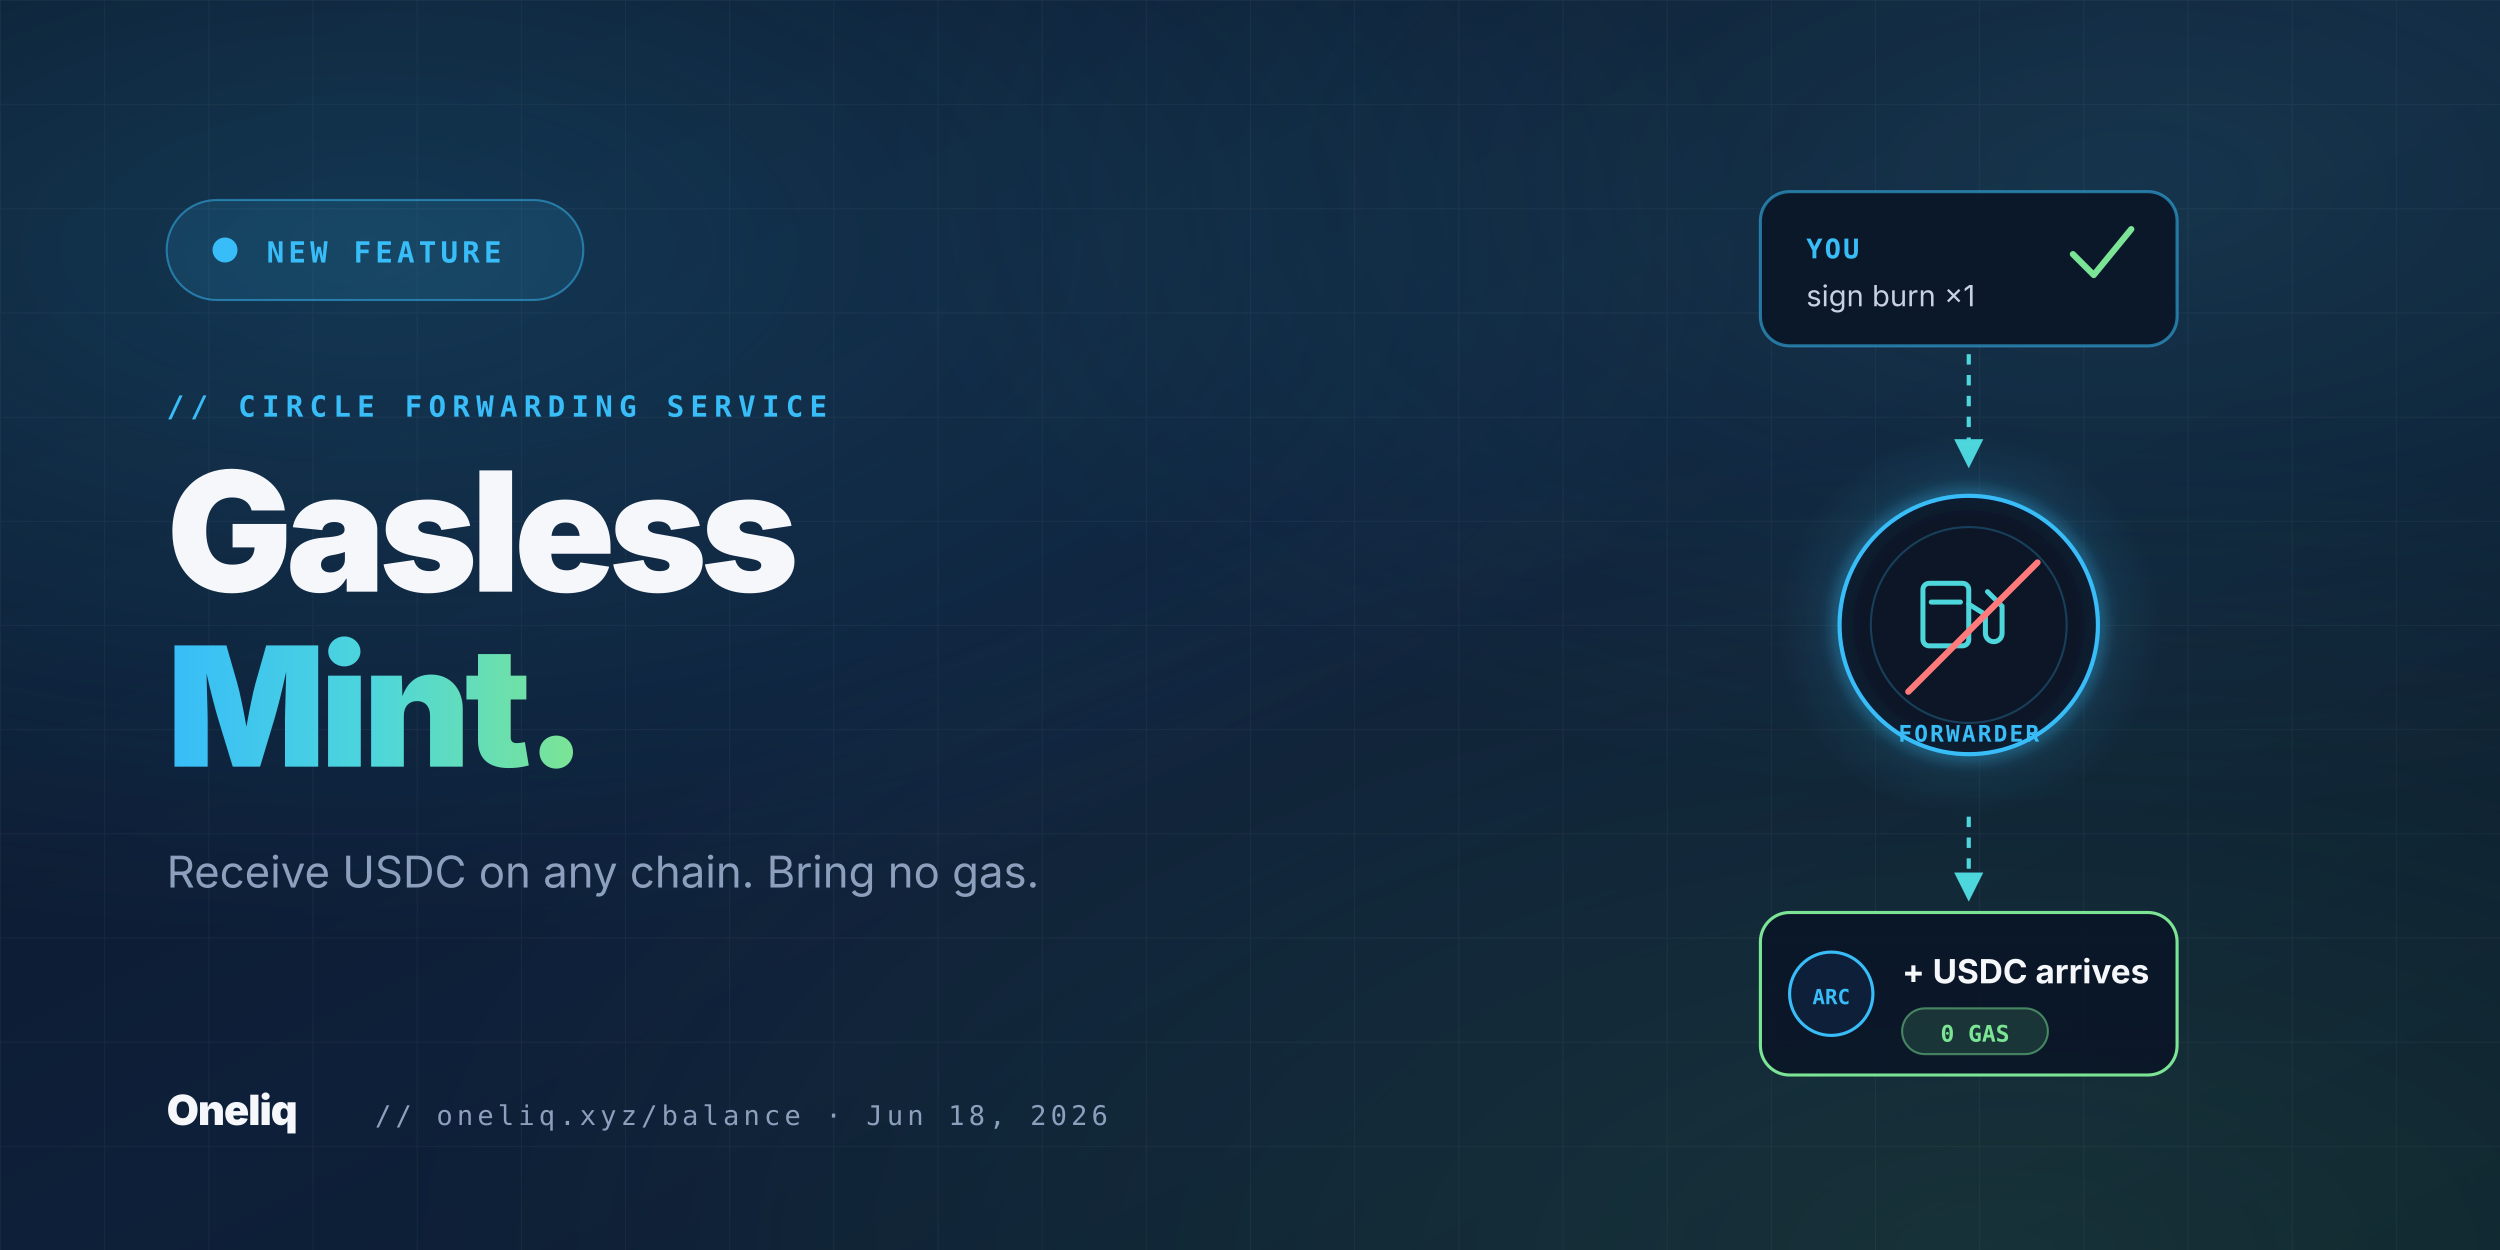
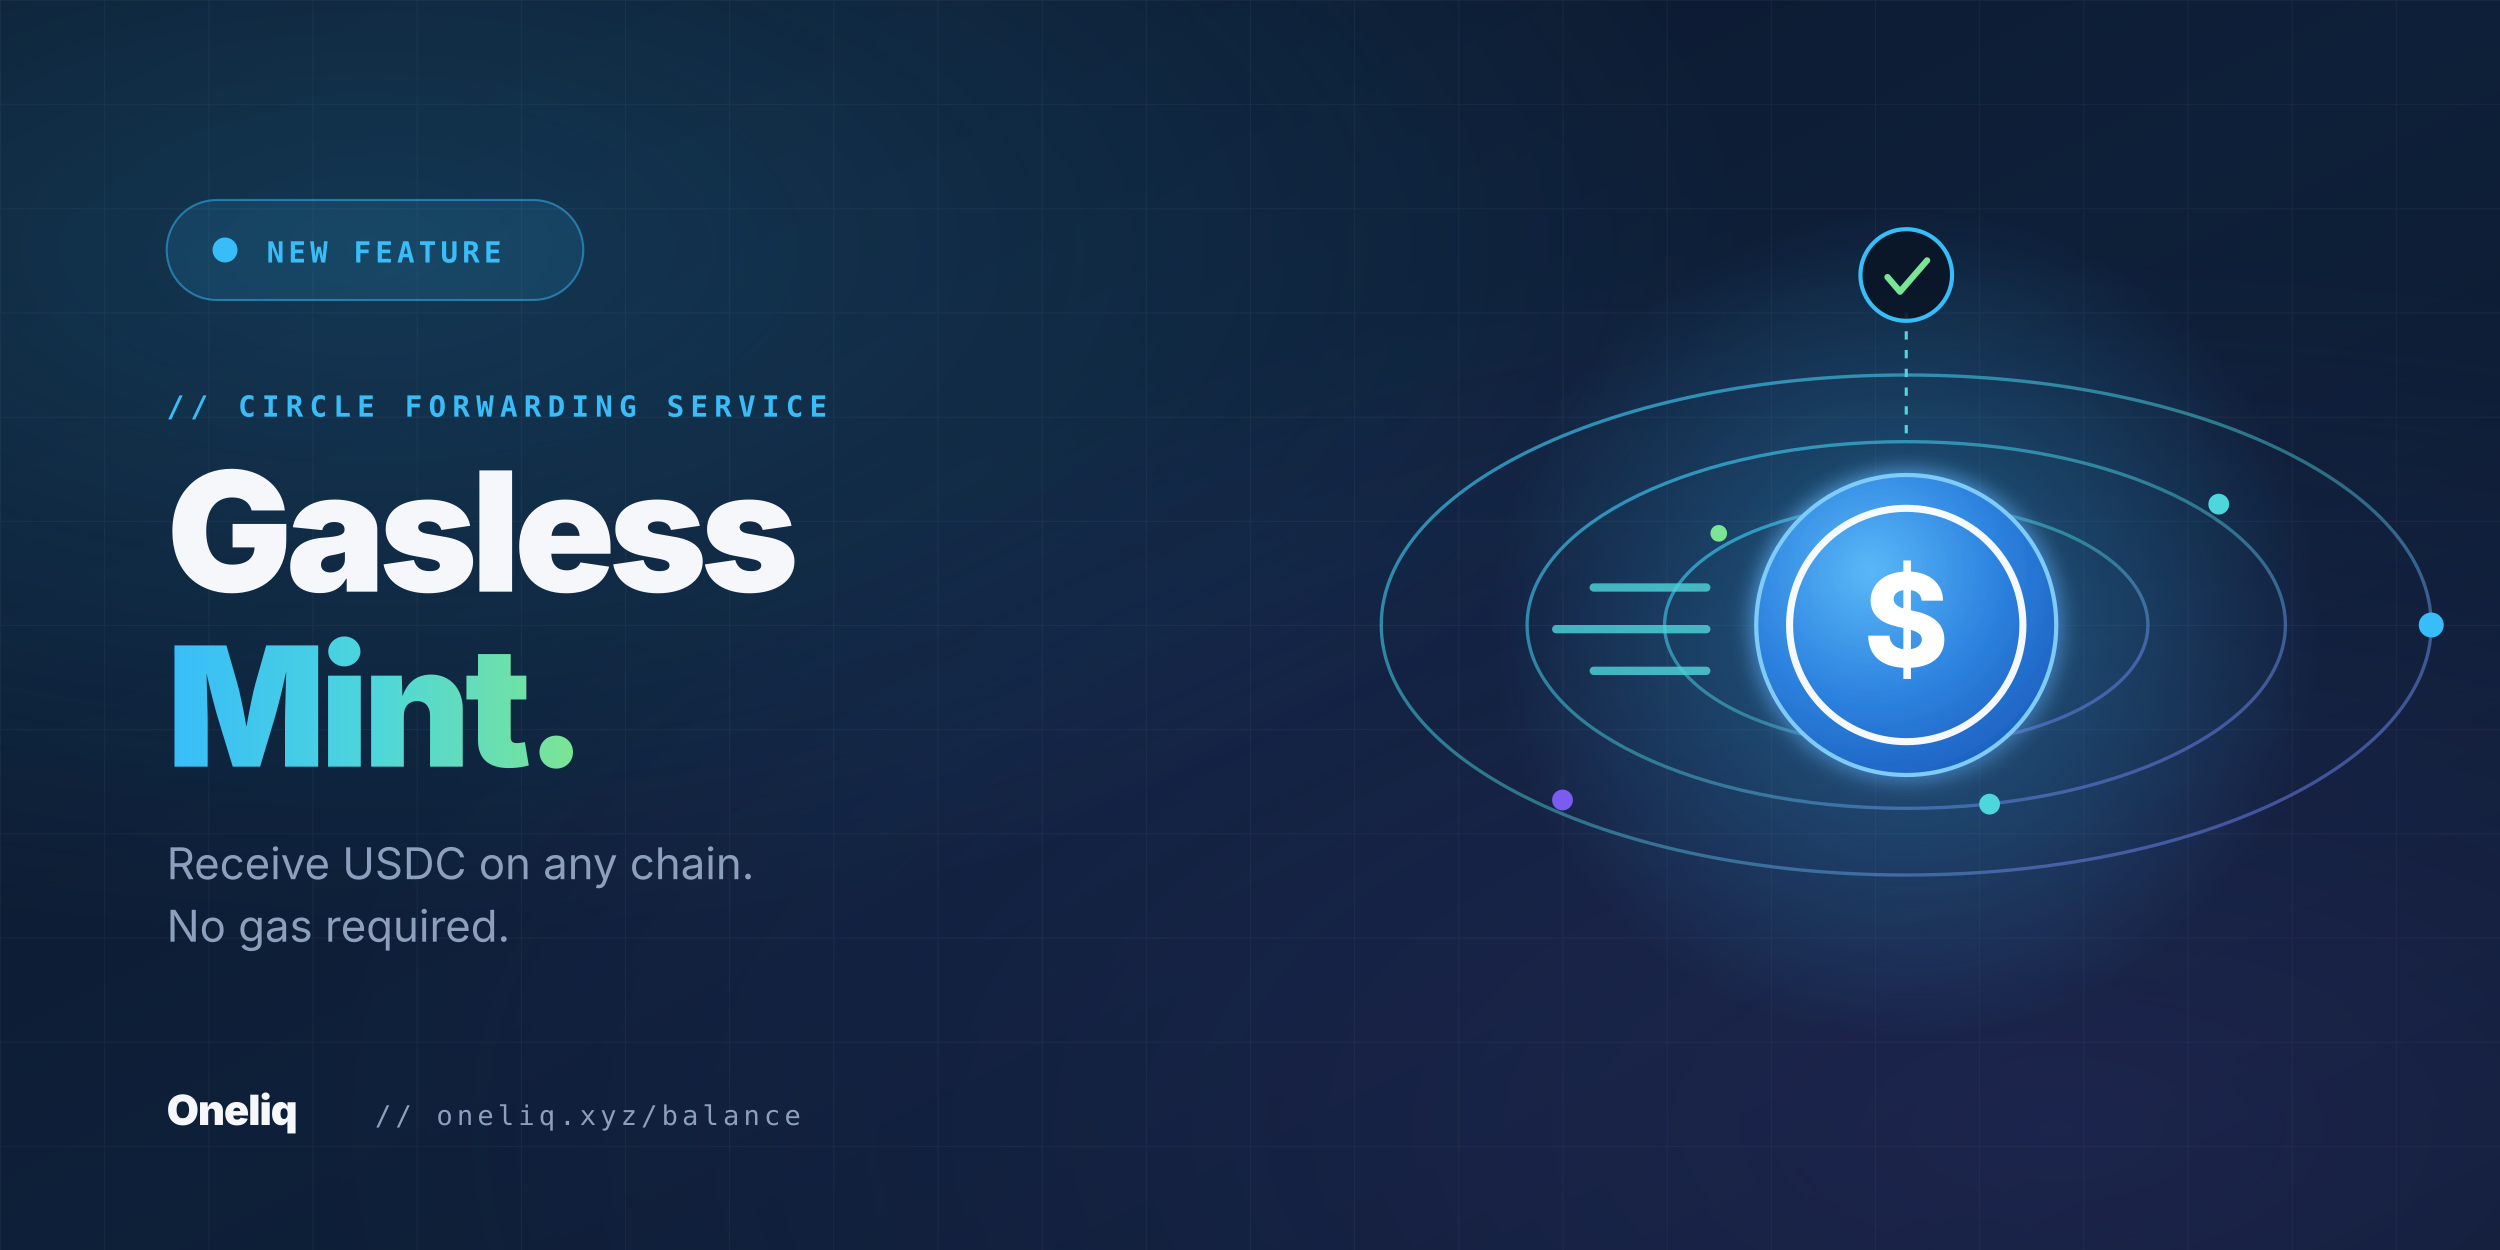
<svg xmlns="http://www.w3.org/2000/svg" viewBox="0 0 1200 600" width="1200" height="600">
  <defs>
    <linearGradient id="bg" x1="0" y1="0" x2="1" y2="1">
      <stop offset="0" stop-color="#0A1628" />
      <stop offset=".5" stop-color="#0E1F39" />
      <stop offset="1" stop-color="#081828" />
    </linearGradient>
    <linearGradient id="brand" x1="0" y1="0" x2="1" y2="0">
      <stop offset="0" stop-color="#38BDF8" />
      <stop offset=".5" stop-color="#4DD6DB" />
      <stop offset="1" stop-color="#7BE495" />
    </linearGradient>
    <radialGradient id="orb1" cx=".15" cy=".2" r=".55">
      <stop offset="0" stop-color="#38BDF8" stop-opacity=".18" />
      <stop offset="1" stop-color="#38BDF8" stop-opacity="0" />
    </radialGradient>
-     <radialGradient id="orb2" cx=".85" cy=".15" r=".5">
-       <stop offset="0" stop-color="#4DD6DB" stop-opacity=".12" />
-       <stop offset="1" stop-color="#4DD6DB" stop-opacity="0" />
+     <radialGradient id="orb3" cx=".82" cy=".9" r=".7">
+       <stop offset="0" stop-color="#7B5CF0" stop-opacity=".16" />
+       <stop offset="1" stop-color="#7B5CF0" stop-opacity="0" />
    </radialGradient>
-     <radialGradient id="orb3" cx=".8" cy="1" r=".65">
-       <stop offset="0" stop-color="#7BE495" stop-opacity=".12" />
-       <stop offset="1" stop-color="#7BE495" stop-opacity="0" />
-     </radialGradient>
-     <radialGradient id="hub" cx=".5" cy=".5" r=".5">
-       <stop offset="0" stop-color="#38BDF8" stop-opacity=".30" />
+     <radialGradient id="coinGlow" cx=".5" cy=".5" r=".5">
+       <stop offset="0" stop-color="#38BDF8" stop-opacity=".40" />
      <stop offset="1" stop-color="#38BDF8" stop-opacity="0" />
    </radialGradient>
+     <radialGradient id="coin" cx=".38" cy=".32" r=".75">
+       <stop offset="0" stop-color="#5AB8F7" />
+       <stop offset=".55" stop-color="#2E84E0" />
+       <stop offset="1" stop-color="#1C5FC0" />
+     </radialGradient>
+     <linearGradient id="ringStroke" x1="0" y1="0" x2="1" y2="1">
+       <stop offset="0" stop-color="#38BDF8" stop-opacity=".75" />
+       <stop offset=".5" stop-color="#4DD6DB" stop-opacity=".45" />
+       <stop offset="1" stop-color="#7B5CF0" stop-opacity=".55" />
+     </linearGradient>
    <pattern id="grid" width="50" height="50" patternUnits="userSpaceOnUse">
      <path d="M 50 0 L 0 0 0 50" fill="none" stroke="rgba(255,255,255,0.04)" stroke-width="1" />
    </pattern>
    <filter id="glow">
-       <feGaussianBlur stdDeviation="4" result="blur" />
+       <feGaussianBlur stdDeviation="5" result="blur" />
      <feMerge>
        <feMergeNode in="blur" />
        <feMergeNode in="SourceGraphic" />
      </feMerge>
    </filter>
-     <marker id="arrow" viewBox="0 0 10 10" refX="8" refY="5" markerWidth="7" markerHeight="7" orient="auto-start-reverse">
-       <path d="M 0 0 L 10 5 L 0 10 z" fill="#4DD6DB" />
-     </marker>
  </defs>
  <rect width="1200" height="600" fill="url(#bg)" />
  <rect width="1200" height="600" fill="url(#grid)" />
  <rect width="1200" height="600" fill="url(#orb1)" />
-   <rect width="1200" height="600" fill="url(#orb2)" />
  <rect width="1200" height="600" fill="url(#orb3)" />
-   <g transform="translate(845 92)">
-     <rect width="200" height="74" rx="14" fill="rgba(10,22,40,0.92)" stroke="rgba(56,189,248,.55)" stroke-width="1.5" />
-     <text x="22" y="32" font-family="DM Mono, monospace" font-size="13" fill="#38BDF8" font-weight="700" letter-spacing="1">YOU</text>
-     <text x="22" y="55" font-family="Inter, sans-serif" font-size="14" fill="#C8D1E0">sign burn ×1</text>
-     <path d="M150 30 l10 10 l18 -22" fill="none" stroke="#7BE495" stroke-width="3" stroke-linecap="round" stroke-linejoin="round" />
-   </g>
-   <line x1="945" y1="170" x2="945" y2="222" stroke="#4DD6DB" stroke-width="2" stroke-dasharray="5 5" marker-end="url(#arrow)" />
-   <circle cx="945" cy="300" r="92" fill="url(#hub)" />
-   <circle cx="945" cy="300" r="62" fill="rgba(10,22,40,0.94)" stroke="#38BDF8" stroke-width="2" filter="url(#glow)" />
-   <circle cx="945" cy="300" r="47" fill="none" stroke="rgba(56,189,248,.25)" stroke-width="1" />
-   <g transform="translate(923 278)" stroke="#4DD6DB" stroke-width="2.4" fill="none" stroke-linecap="round" stroke-linejoin="round">
-     <rect x="0" y="2" width="22" height="30" rx="3" />
-     <line x1="4" y1="11" x2="18" y2="11" />
-     <path d="M22 12 l8 5 v9 a4 4 0 0 0 8 0 v-13 l-7 -7" />
-   </g>
-   <line x1="916" y1="332" x2="978" y2="270" stroke="#FF7A7A" stroke-width="3" stroke-linecap="round" />
-   <text x="945" y="356" font-family="DM Mono, monospace" font-size="11" fill="#38BDF8" text-anchor="middle" font-weight="700" letter-spacing="1">FORWARDER</text>
-   <line x1="945" y1="392" x2="945" y2="430" stroke="#4DD6DB" stroke-width="2" stroke-dasharray="5 5" marker-end="url(#arrow)" />
-   <g transform="translate(845 438)">
-     <rect width="200" height="78" rx="14" fill="rgba(10,22,40,0.92)" stroke="#7BE495" stroke-width="1.5" />
-     <circle cx="34" cy="39" r="20" fill="#0E1F39" stroke="#38BDF8" stroke-width="1.5" />
-     <text x="34" y="44" font-family="DM Mono, monospace" font-size="10" fill="#38BDF8" text-anchor="middle" font-weight="700">ARC</text>
-     <text x="68" y="34" font-family="Inter, sans-serif" font-size="16" fill="#F5F7FB" font-weight="700">+ USDC arrives</text>
-     <g transform="translate(68 46)">
-       <rect width="70" height="22" rx="11" fill="rgba(123,228,149,0.14)" stroke="rgba(123,228,149,0.5)" />
-       <text x="35" y="16" font-family="DM Mono, monospace" font-size="11" fill="#7BE495" text-anchor="middle" font-weight="700">0 GAS</text>
+   <g transform="translate(915 300)">
+     <circle r="200" fill="url(#coinGlow)" />
+     <g fill="none" stroke="url(#ringStroke)">
+       <ellipse rx="252" ry="120" stroke-width="1.6" />
+       <ellipse rx="182" ry="88" stroke-width="1.6" />
+       <ellipse rx="116" ry="58" stroke-width="1.6" />
    </g>
+     <circle cx="252" cy="0" r="6" fill="#38BDF8" />
+     <circle cx="-165" cy="84" r="5" fill="#7B5CF0" />
+     <circle cx="150" cy="-58" r="5" fill="#4DD6DB" />
+     <circle cx="-90" cy="-44" r="4" fill="#7BE495" />
+     <circle cx="40" cy="86" r="5" fill="#4DD6DB" />
+     <line x1="0" y1="-150" x2="0" y2="-92" stroke="#4DD6DB" stroke-width="1.5" stroke-dasharray="4 5" />
+     <g transform="translate(0 -168)">
+       <circle r="22" fill="rgba(10,22,40,0.92)" stroke="#38BDF8" stroke-width="2" />
+       <path d="M-9 1 l6 7 l13 -15" fill="none" stroke="#7BE495" stroke-width="3" stroke-linecap="round" stroke-linejoin="round" />
+     </g>
+     <g stroke="#4DD6DB" stroke-width="4" stroke-linecap="round" opacity=".8">
+       <line x1="-150" y1="-18" x2="-96" y2="-18" />
+       <line x1="-168" y1="2" x2="-96" y2="2" />
+       <line x1="-150" y1="22" x2="-96" y2="22" />
+     </g>
+     <circle r="72" fill="url(#coin)" stroke="#7FCBFA" stroke-width="2" filter="url(#glow)" />
+     <circle r="56" fill="none" stroke="#FFFFFF" stroke-width="3.4" opacity=".95" />
+     <text x="0" y="20" font-family="Inter, Arial, sans-serif" font-size="62" font-weight="800" fill="#FFFFFF" text-anchor="middle">$</text>
  </g>
  <g transform="translate(80 96)">
    <rect width="200" height="48" rx="24" fill="rgba(56,189,248,0.12)" stroke="rgba(56,189,248,0.50)" />
    <circle cx="28" cy="24" r="6" fill="#38BDF8">
      <animate attributeName="opacity" values="1;.35;1" dur="1.6s" repeatCount="indefinite" />
    </circle>
    <text x="48" y="30" font-family="DM Mono, monospace" font-size="14" font-weight="700" fill="#38BDF8" letter-spacing="2">NEW FEATURE</text>
  </g>
  <g transform="translate(80 200)">
    <text x="0" y="0" font-family="DM Mono, monospace" font-size="14" font-weight="600" fill="#38BDF8" letter-spacing="3">// CIRCLE FORWARDING SERVICE</text>
    <text x="0" y="84" font-family="Inter, sans-serif" font-size="80" font-weight="900" fill="#F5F7FB" letter-spacing="-3">Gasless</text>
    <text x="0" y="168" font-family="Inter, sans-serif" font-size="80" font-weight="900" fill="url(#brand)" letter-spacing="-3">Mint.</text>
-     <text x="0" y="226" font-family="Inter, sans-serif" font-size="21" font-weight="400" fill="#8CA0BD">Receive USDC on any chain. Bring no gas.</text>
+     <text x="0" y="222" font-family="Inter, sans-serif" font-size="21" font-weight="400" fill="#8CA0BD">Receive USDC on any chain.</text>
+     <text x="0" y="252" font-family="Inter, sans-serif" font-size="21" font-weight="400" fill="#8CA0BD">No gas required.</text>
  </g>
  <g transform="translate(80 540)">
    <text x="0" y="0" font-family="Inter, sans-serif" font-size="20" font-weight="900" fill="#F5F7FB" letter-spacing="-.5">Oneliq</text>
-     <text x="100" y="0" font-family="DM Mono, monospace" font-size="13" fill="#8CA0BD" letter-spacing="2">// oneliq.xyz/balance  ·  Jun 18, 2026</text>
+     <text x="100" y="0" font-family="DM Mono, monospace" font-size="13" fill="#8CA0BD" letter-spacing="2">// oneliq.xyz/balance</text>
  </g>
</svg>
